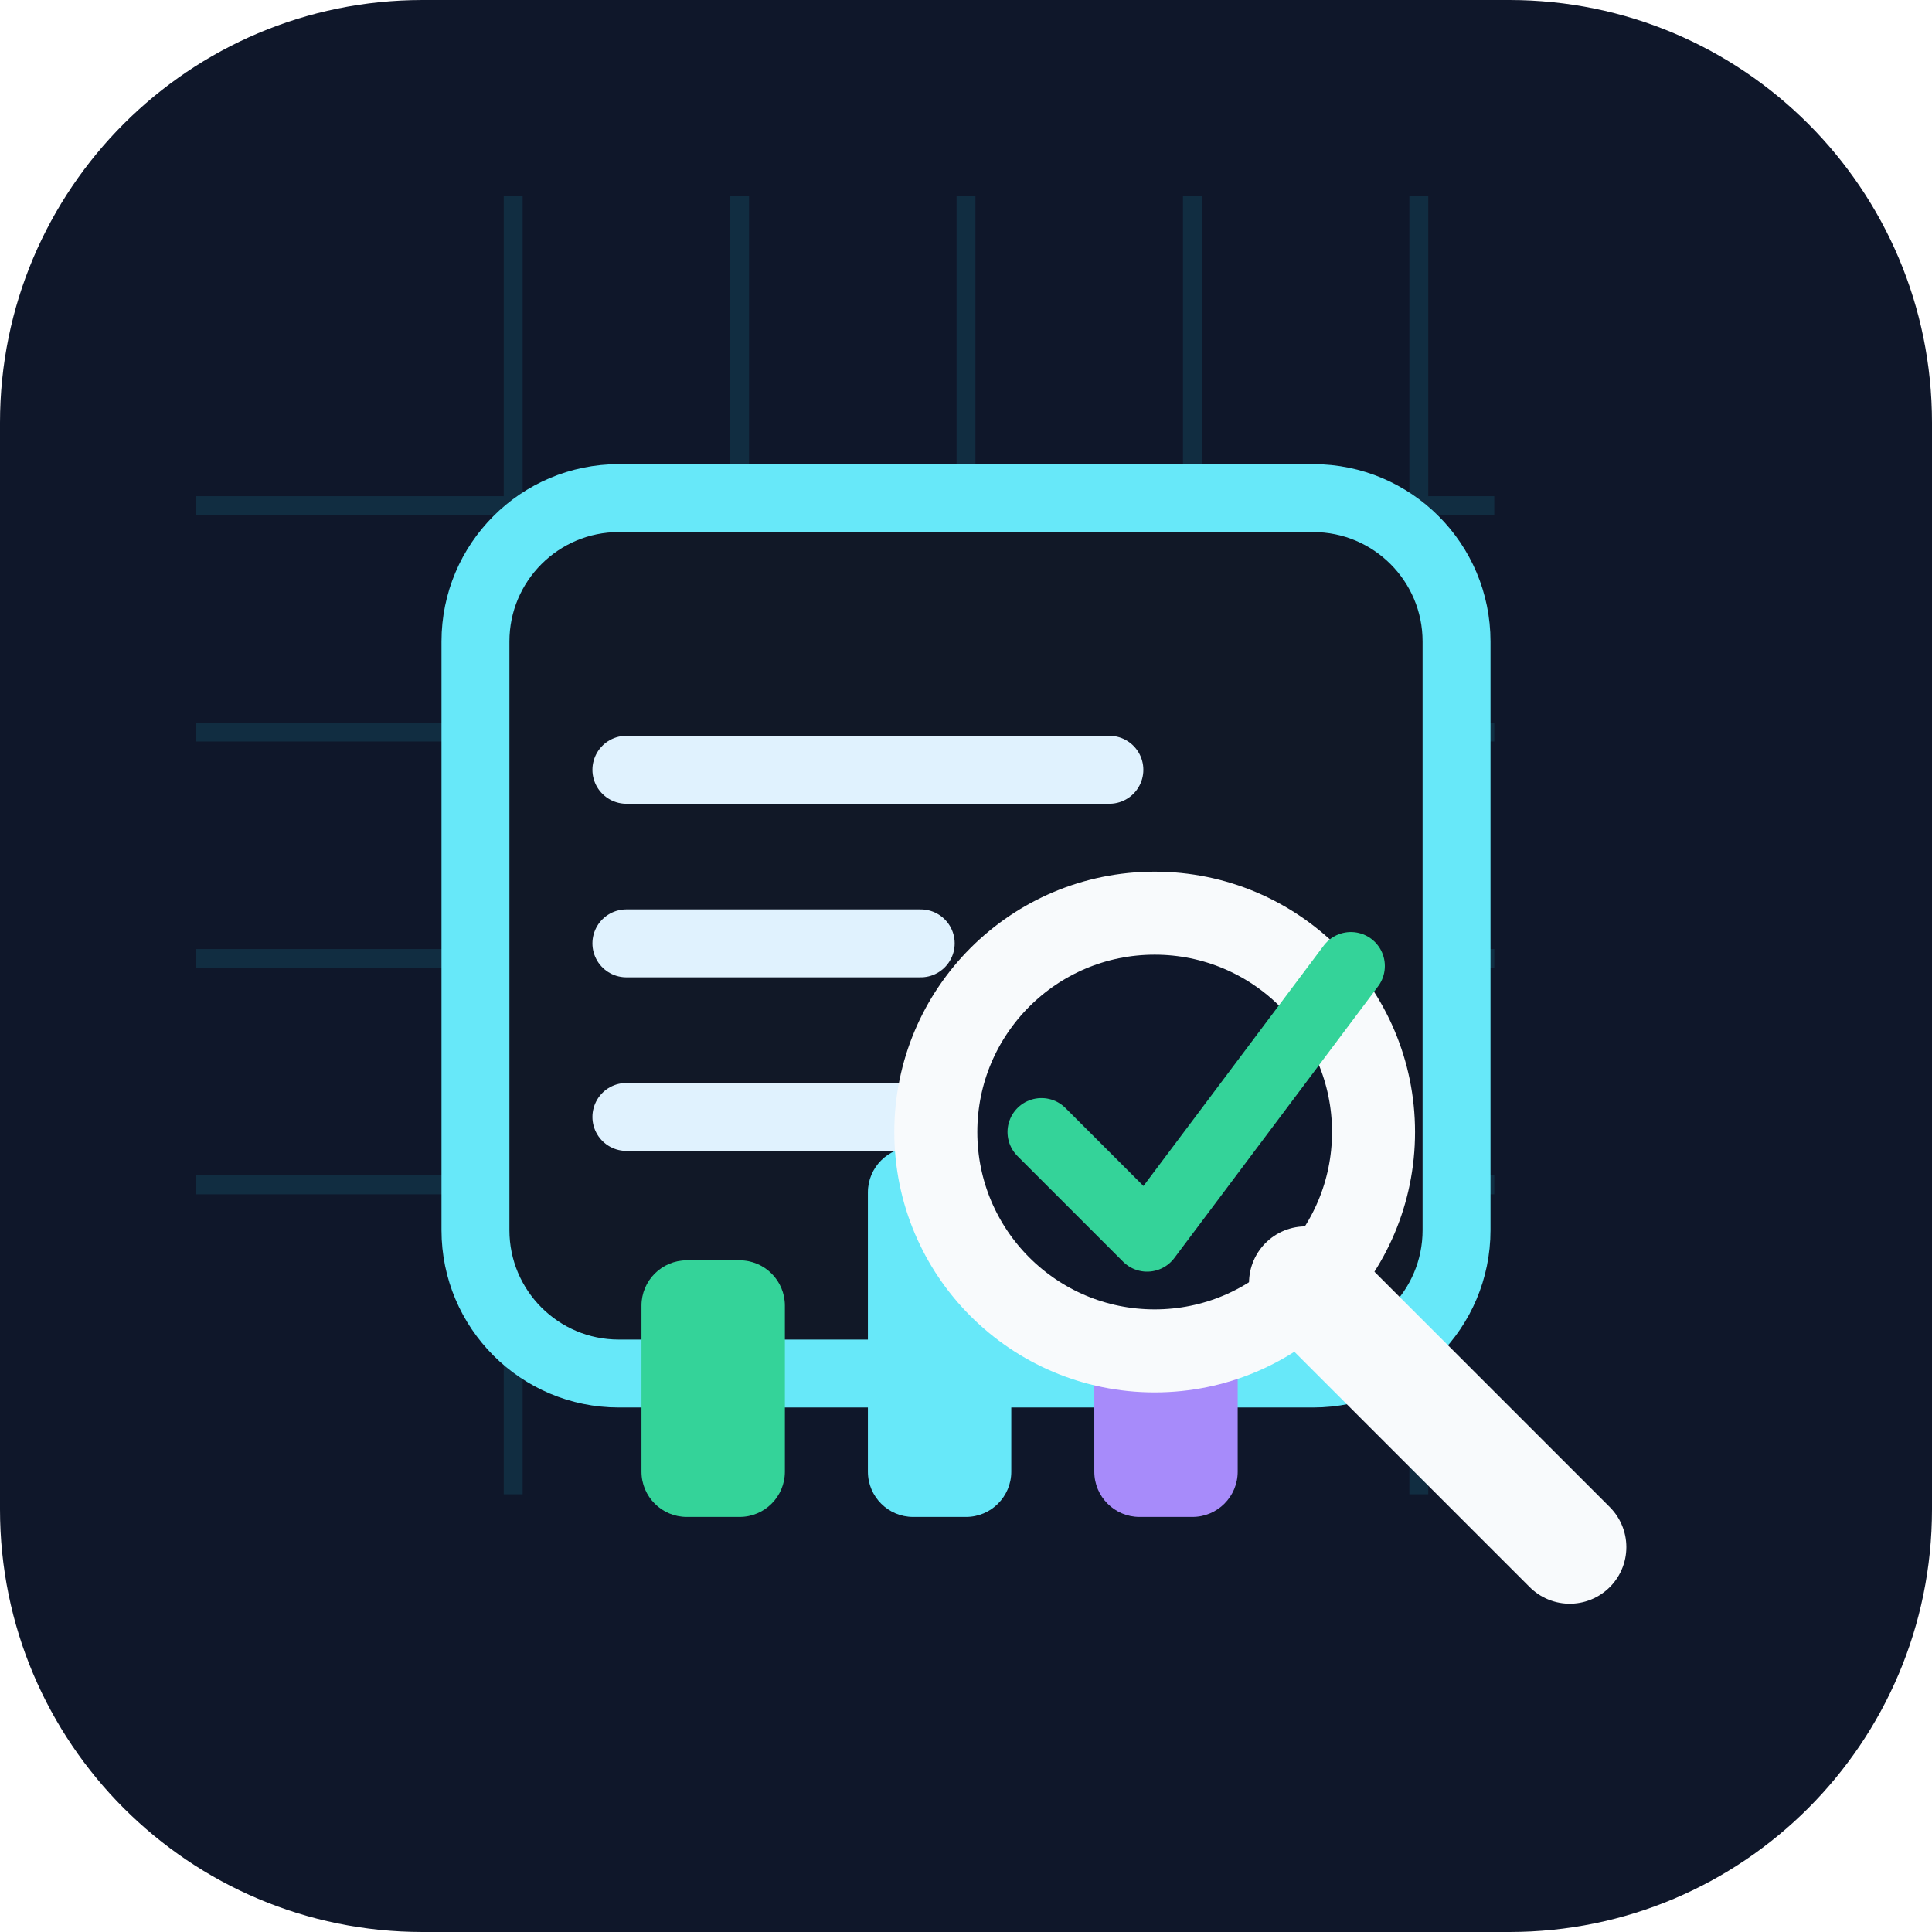
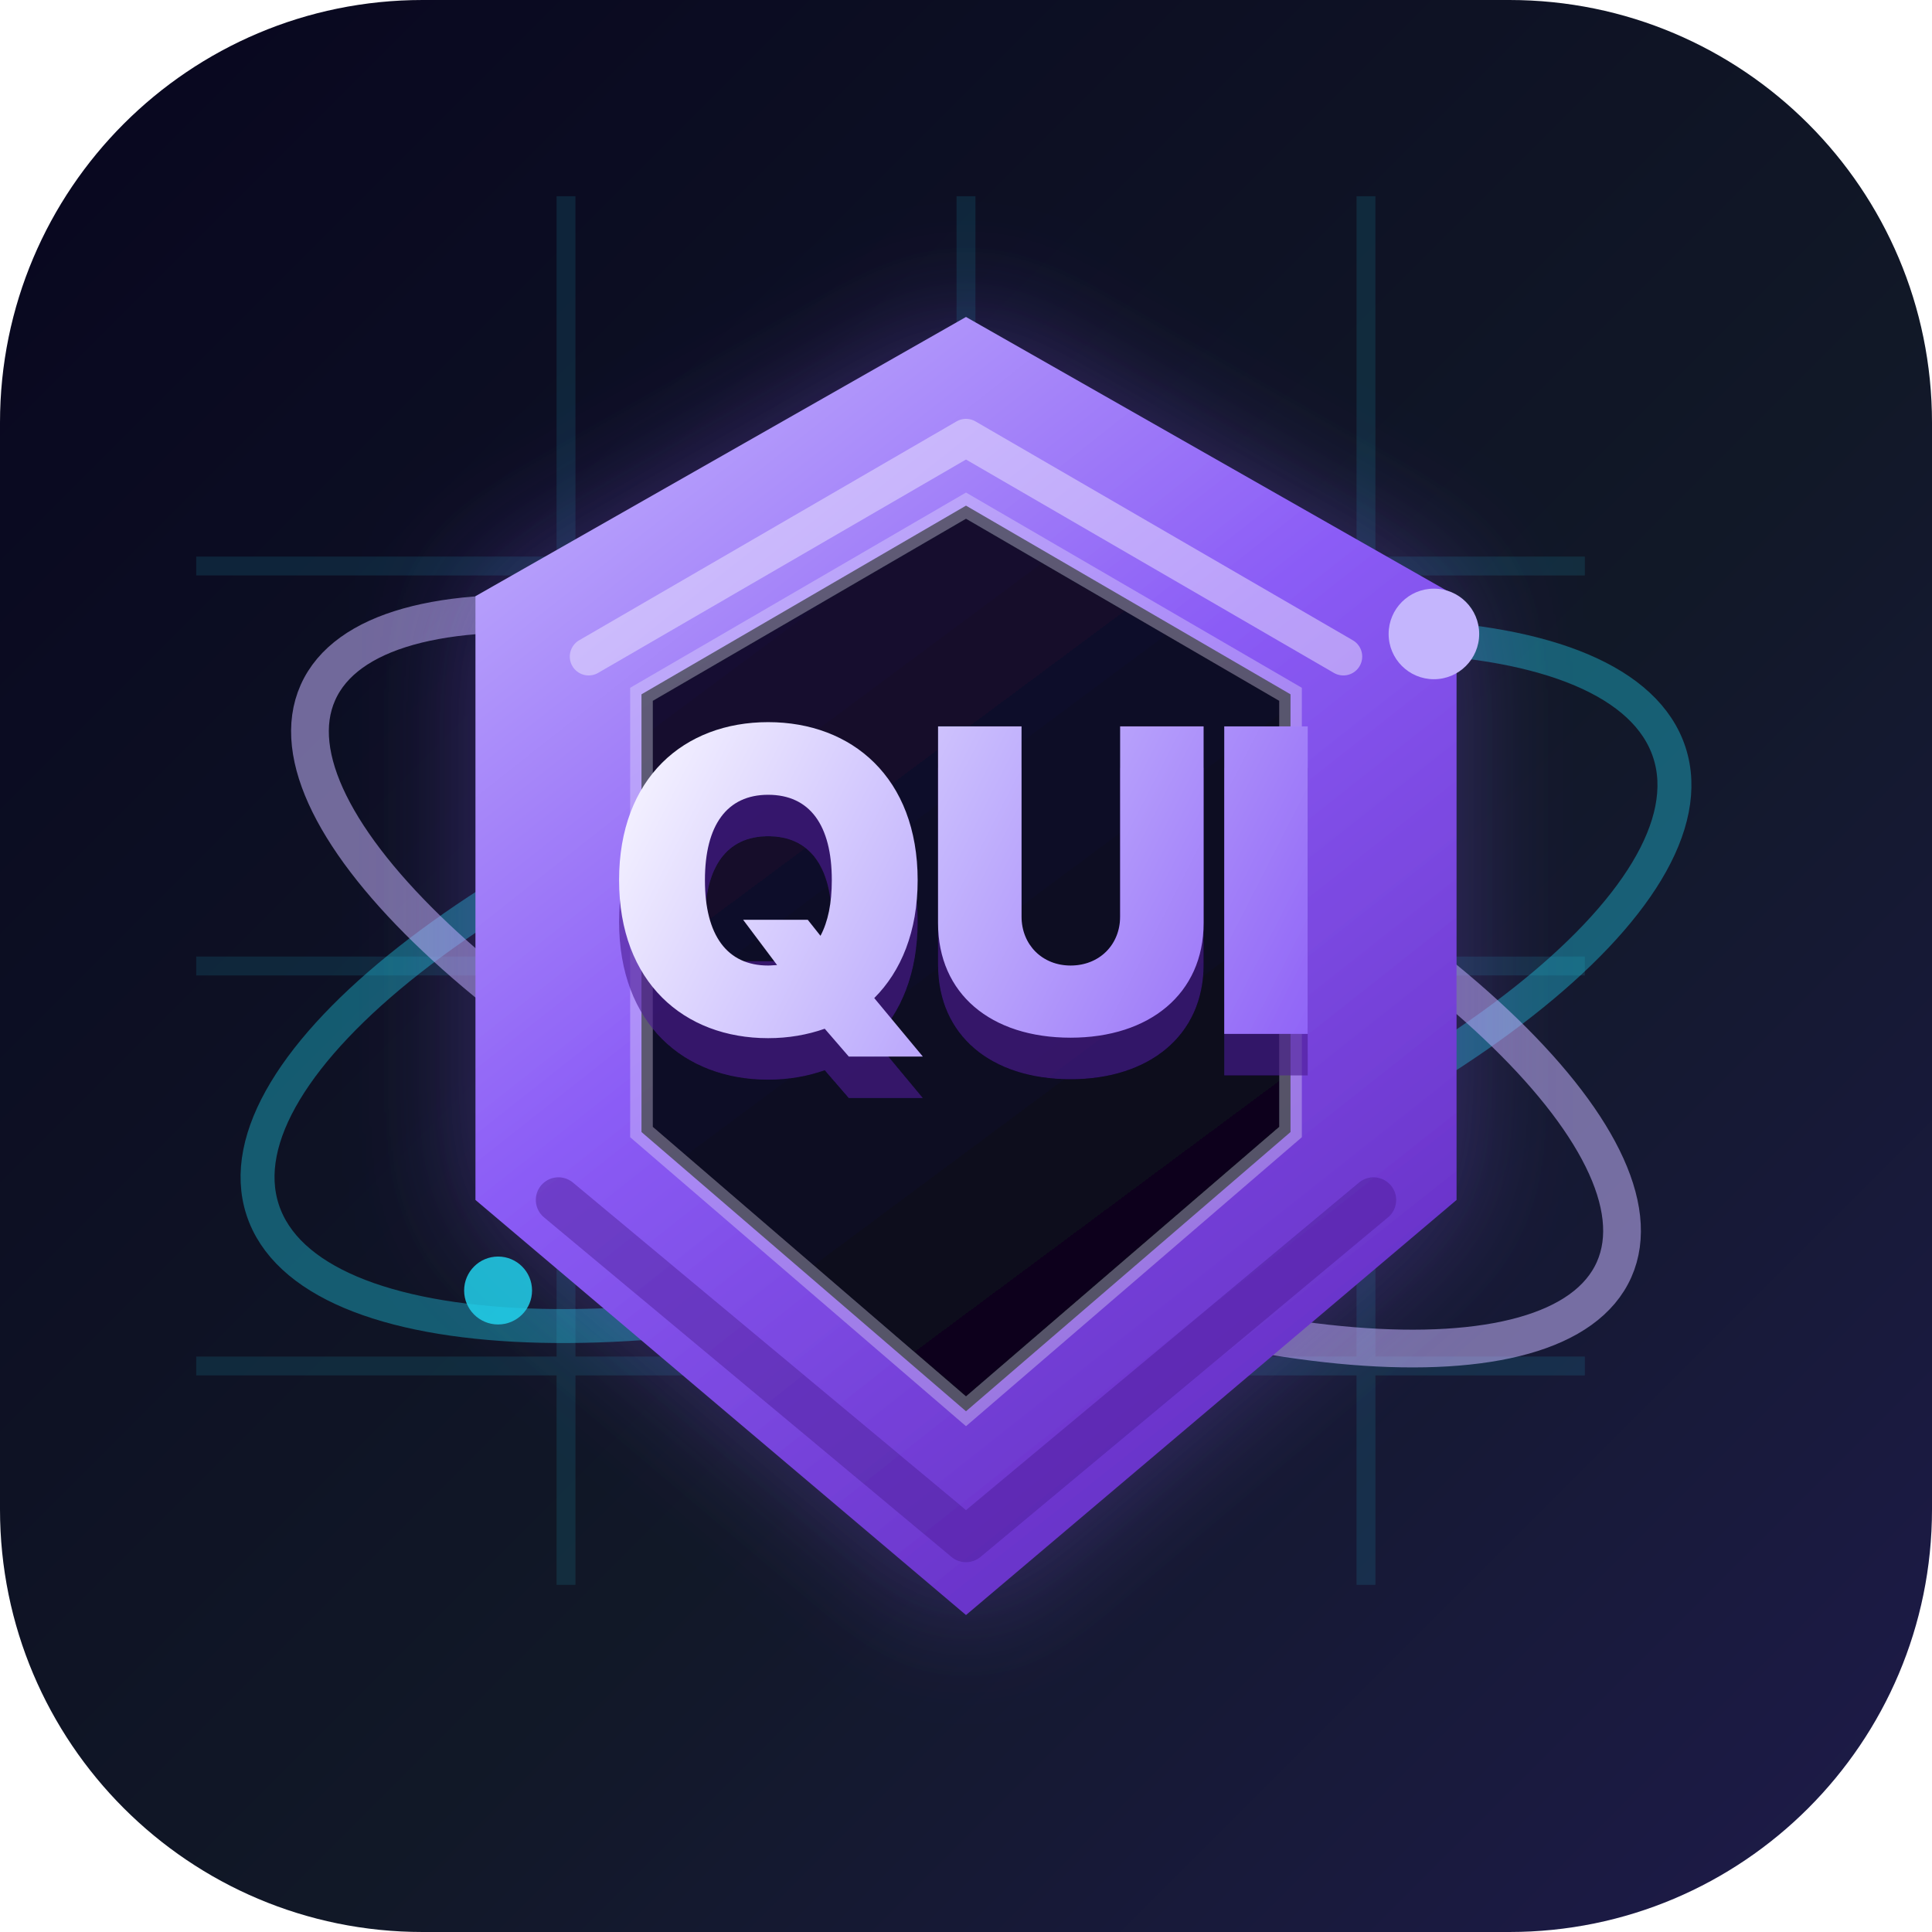
<svg xmlns="http://www.w3.org/2000/svg" viewBox="0 0 64 64" fill="none">
-   <rect width="64" height="64" rx="14" fill="#0f172a" />
-   <path d="M6.5 16.75h43M6.5 24.25h43M6.5 31.75h43M6.5 39.25h43M17 6.5v43M24.5 6.5v43M32 6.5v43M39.5 6.5v43M47 6.5v43" stroke="#22d3ee" stroke-opacity=".12" stroke-width="0.625" />
-   <rect x="15.75" y="16.5" width="32.5" height="29" rx="4.75" fill="#111827" stroke="#67e8f9" stroke-width="2.25" />
-   <path d="M20.75 25.5h16M20.75 31.25h9.75M20.75 37h12" stroke="#e0f2fe" stroke-width="2.25" stroke-linecap="round" />
-   <rect x="21.25" y="41.75" width="4.75" height="8.5" rx="1.5" fill="#34d399" />
-   <rect x="28.75" y="38" width="4.75" height="12.25" rx="1.5" fill="#67e8f9" />
-   <rect x="36.25" y="34.25" width="4.75" height="16" rx="1.5" fill="#a78bfa" />
-   <circle cx="38.25" cy="37.5" r="7.25" fill="#0f172a" stroke="#f8fafc" stroke-width="2.75" />
-   <path d="M43.25 42.5l8.75 8.75" stroke="#f8fafc" stroke-width="3.75" stroke-linecap="round" />
-   <path d="M34.5 37.5l3.5 3.5 6.75-9" stroke="#34d399" stroke-width="2.25" stroke-linecap="round" stroke-linejoin="round" />
+   <defs>
+     <linearGradient id="qui-64-52-112-bg" x1="0" y1="0" x2="64" y2="64" gradientUnits="userSpaceOnUse">
+       <stop stop-color="#08061f" />
+       <stop offset=".58" stop-color="#111827" />
+       <stop offset="1" stop-color="#1e1b4b" />
+     </linearGradient>
+     <linearGradient id="qui-64-52-112-frame" x1="16.5" y1="12" x2="48.5" y2="52.5" gradientUnits="userSpaceOnUse">
+       <stop stop-color="#c4b5fd" />
+       <stop offset=".42" stop-color="#8b5cf6" />
+       <stop offset="1" stop-color="#5b21b6" />
+     </linearGradient>
+     <linearGradient id="qui-64-52-112-face" x1="22.5" y1="18.75" x2="42" y2="45" gradientUnits="userSpaceOnUse">
+       <stop stop-color="#171333" />
+       <stop offset="1" stop-color="#050315" />
+     </linearGradient>
+     <linearGradient id="qui-64-52-112-letters" x1="21" y1="25.25" x2="43.5" y2="36.75" gradientUnits="userSpaceOnUse">
+       <stop stop-color="#f5f3ff" />
+       <stop offset=".42" stop-color="#c4b5fd" />
+       <stop offset="1" stop-color="#8b5cf6" />
+     </linearGradient>
+     <filter id="qui-64-52-112-shadow" x="-20%" y="-20%" width="140%" height="150%" color-interpolation-filters="sRGB">
+       <feDropShadow dx="0" dy="2.25" stdDeviation="2.5" flood-color="#020617" flood-opacity=".55" />
+       <feDropShadow dx="0" dy="0" stdDeviation="2" flood-color="#8b5cf6" flood-opacity=".34" />
+     </filter>
+   </defs>
+   <rect width="64" height="64" rx="14" fill="url(#qui-64-52-112-bg)" />
+   <path d="M6.5 18.75h46M6.5 32h46M6.5 45.25h46M18.75 6.5v46M32 6.5v46M45.25 6.5v46" stroke="#22d3ee" stroke-opacity=".12" stroke-width="0.625" />
+   <ellipse cx="32" cy="32.5" rx="24.5" ry="9" stroke="#22d3ee" stroke-opacity=".38" stroke-width="1.125" transform="rotate(-18 32 32.5)" />
+   <ellipse cx="32" cy="32.5" rx="23.5" ry="8.25" stroke="#c4b5fd" stroke-opacity=".55" stroke-width="1.25" transform="rotate(24 32 32.5)" />
+   <g filter="url(#qui-64-52-112-shadow)">
+     <polygon points="32,10.5 48.25,19.75 48.25,39.75 32,53.5 15.75,39.75 15.75,19.75" fill="url(#qui-64-52-112-frame)" />
+     <polygon points="32,16.75 42.75,23 42.75,37.5 32,46.75 21.25,37.5 21.25,23" fill="url(#qui-64-52-112-face)" stroke="#ede9fe" stroke-opacity=".34" stroke-width="0.75" />
+     <path d="M19.5 21.75L32 14.5L44.5 21.75" stroke="#ede9fe" stroke-opacity=".48" stroke-width="1.25" stroke-linecap="round" stroke-linejoin="round" />
+     <path d="M18.5 39.75L32 51L45.5 39.75" stroke="#4c1d95" stroke-opacity=".45" stroke-width="1.5" stroke-linecap="round" stroke-linejoin="round" />
+     <text x="32" y="35.625" text-anchor="middle" font-family="Inter, Arial, sans-serif" font-size="14" font-weight="900" letter-spacing="-0.625" fill="#4c1d95" opacity=".62">QUI</text>
+     <text x="32" y="34.25" text-anchor="middle" font-family="Inter, Arial, sans-serif" font-size="14" font-weight="900" letter-spacing="-0.625" fill="url(#qui-64-52-112-letters)">QUI</text>
+   </g>
+   <circle cx="47.5" cy="21" r="1.5" fill="#c4b5fd" />
+   <circle cx="16.5" cy="42.75" r="1.125" fill="#22d3ee" fill-opacity=".84" />
</svg>
